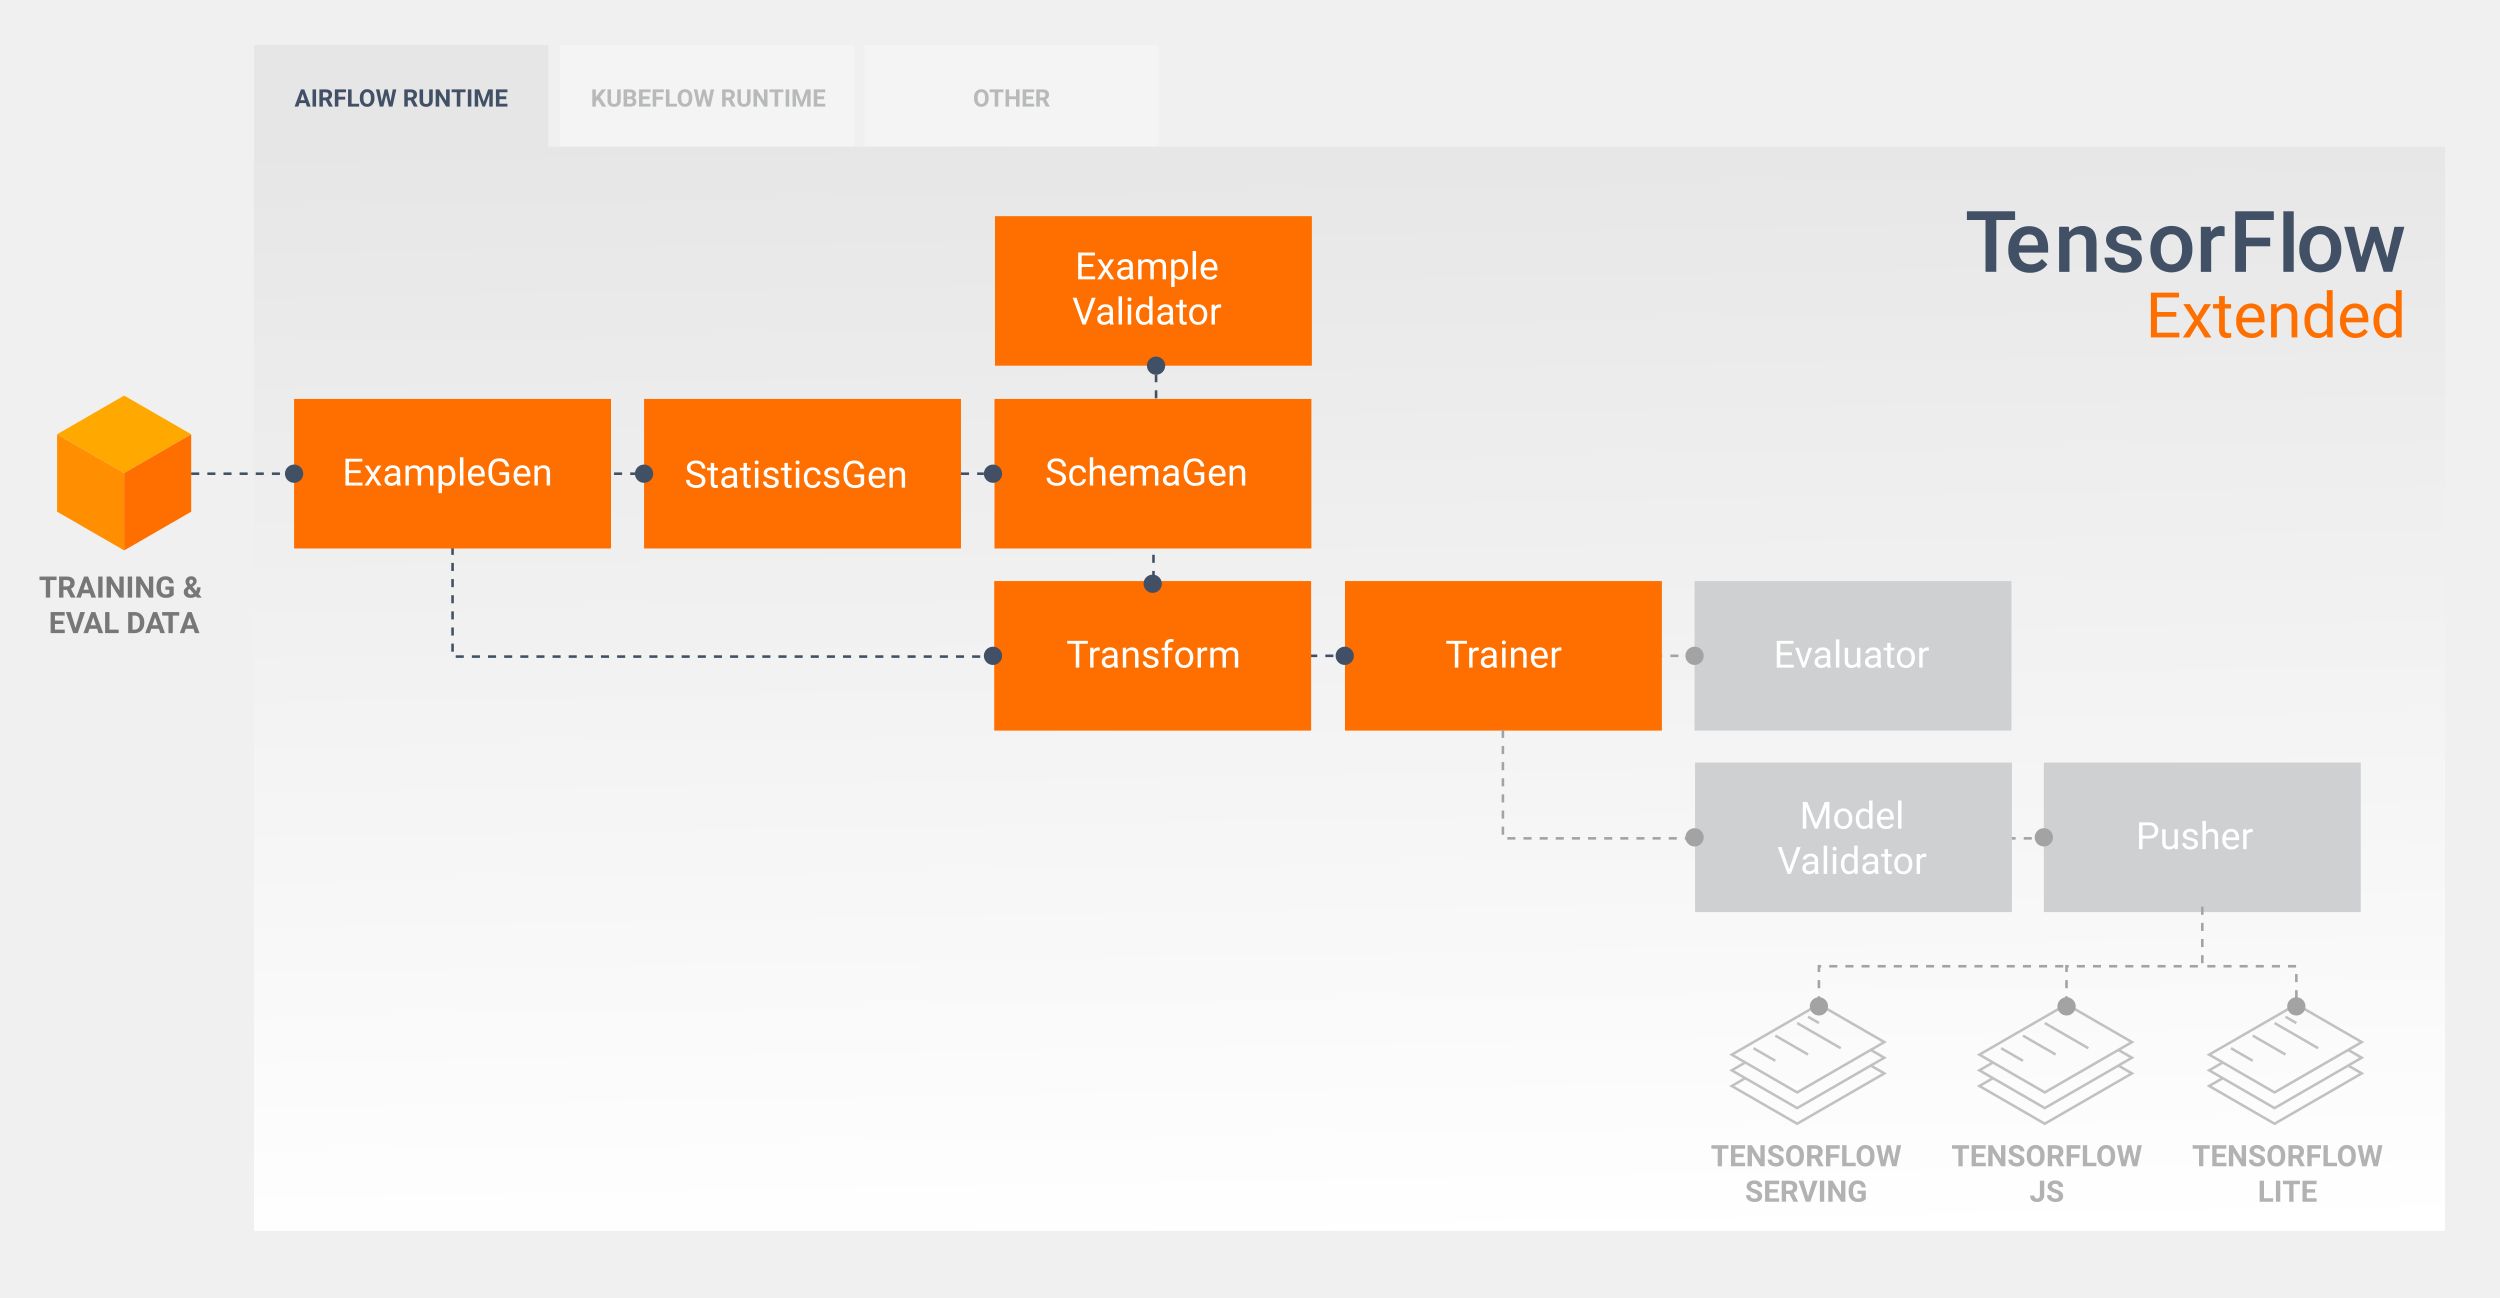
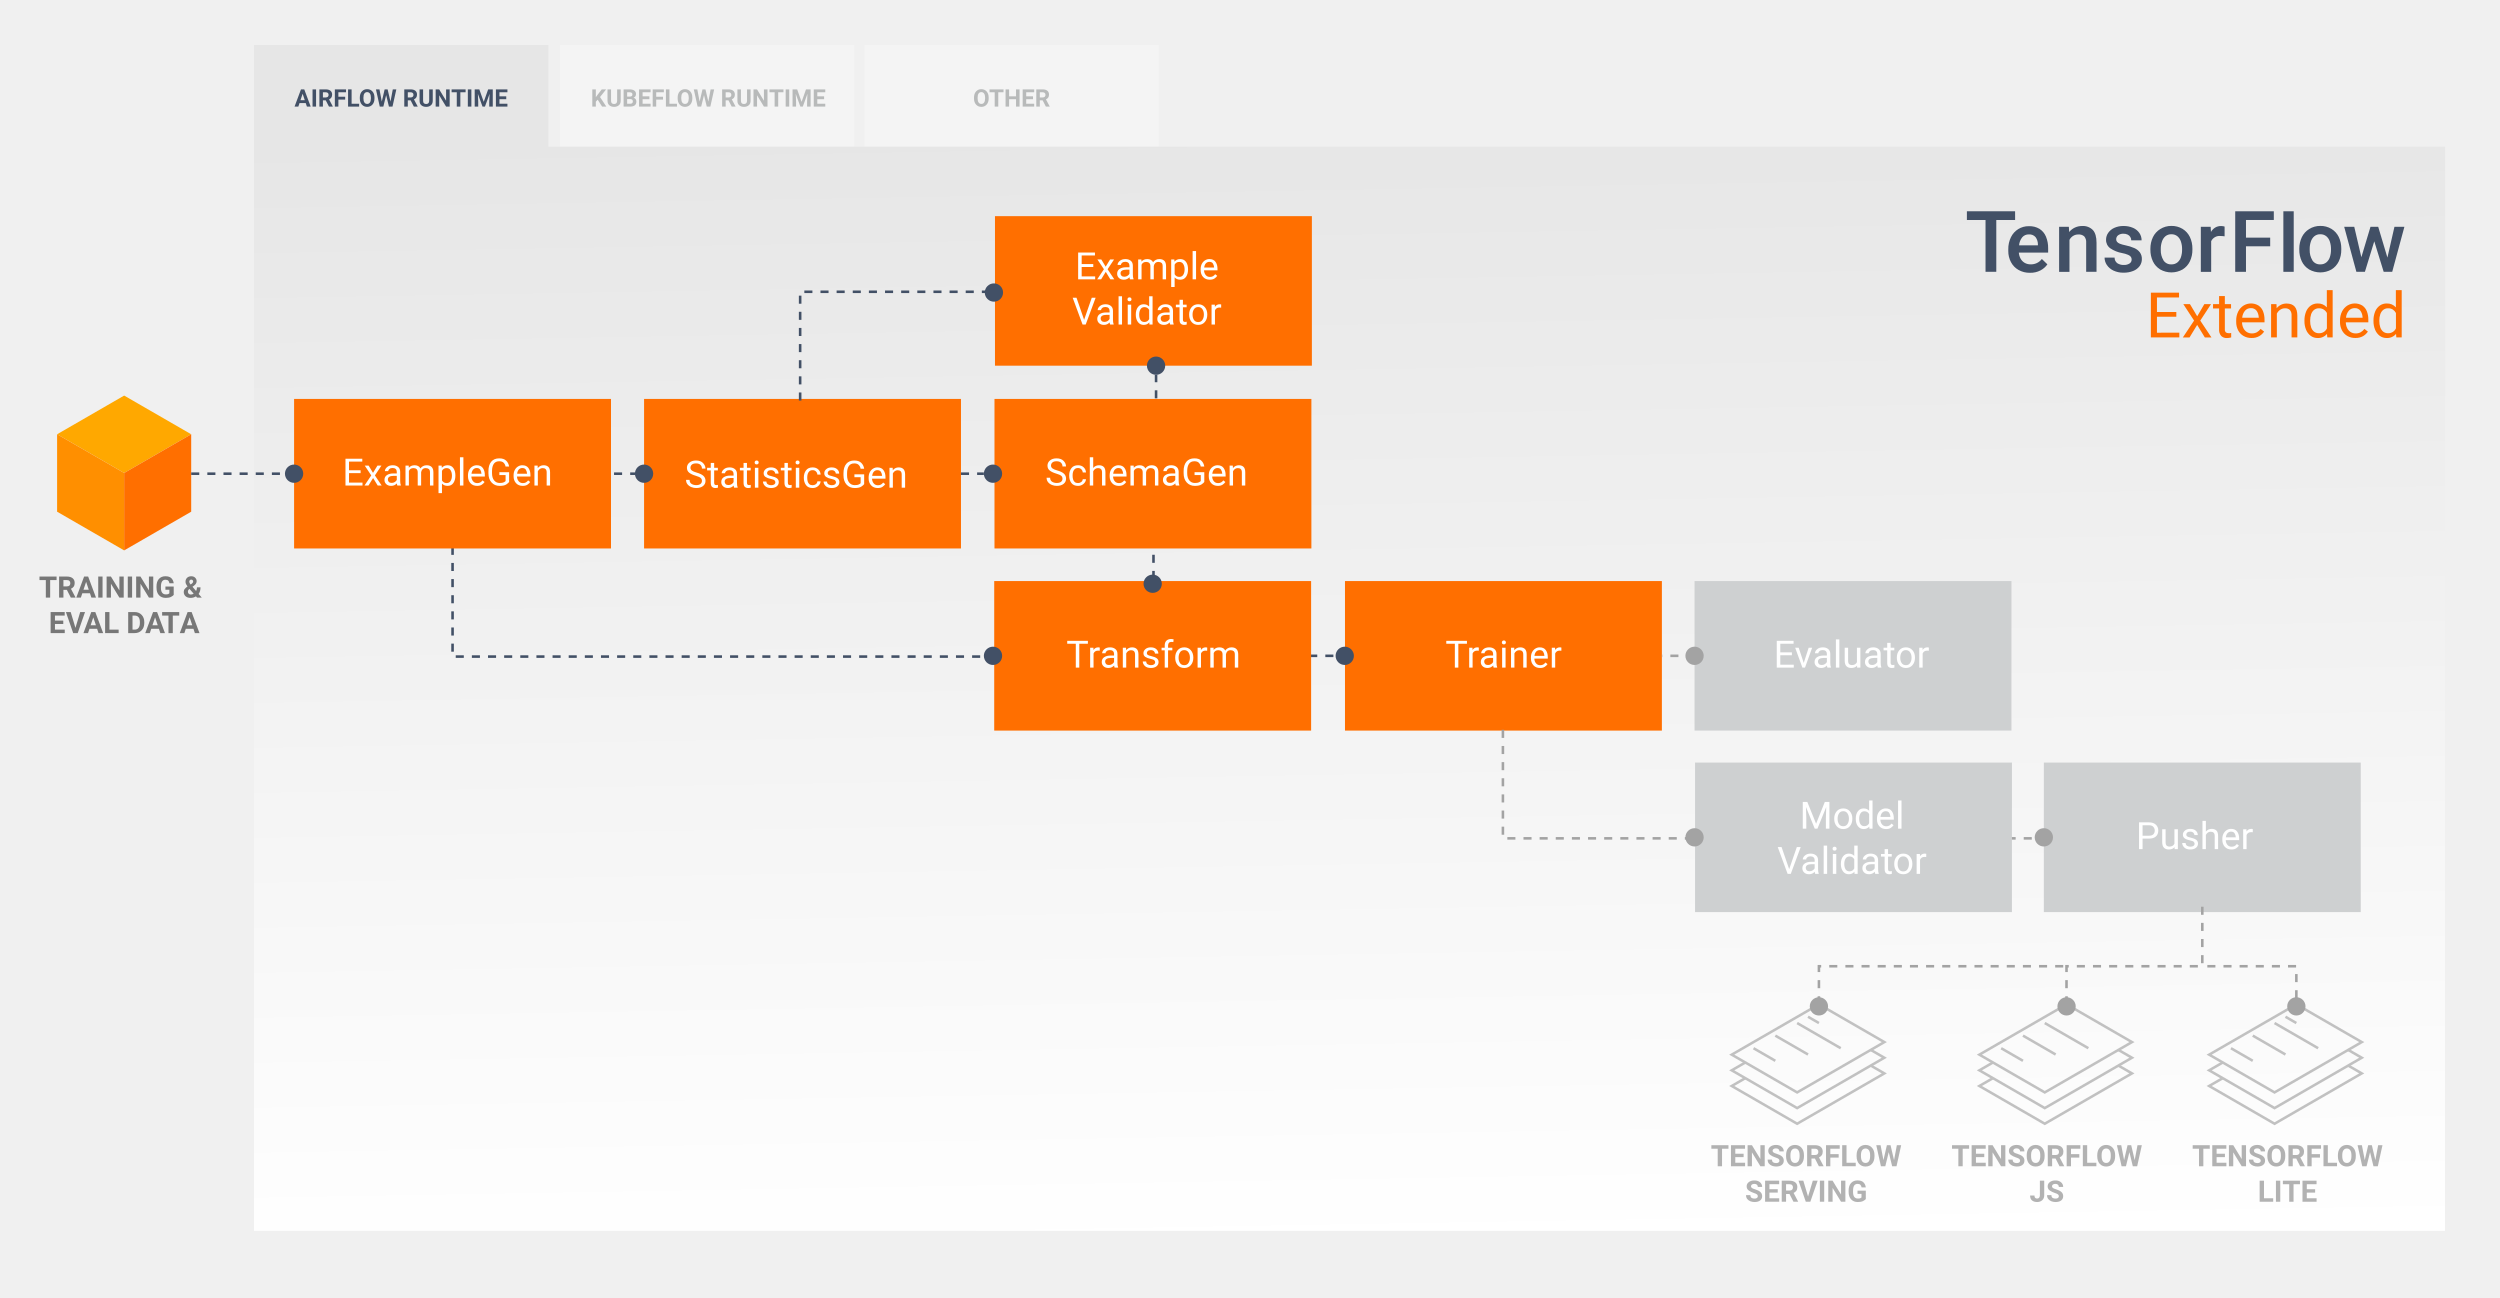
<svg xmlns="http://www.w3.org/2000/svg" id="svg161" viewBox="0 0 929.55 482.34">
  <defs>
    <style>.cls-1{fill:#f4f4f4;}.cls-2{fill:url(#linear-gradient);}.cls-3{fill:url(#linear-gradient-2);}.cls-4,.cls-9{font-size:11px;}.cls-4{fill:#b2b2b2;}.cls-15,.cls-19,.cls-4,.cls-9{font-family:Roboto-Bold, Roboto;font-weight:700;}.cls-5{letter-spacing:-0.03em;}.cls-6{letter-spacing:0em;}.cls-7{letter-spacing:-0.01em;}.cls-8{letter-spacing:0em;}.cls-9{fill:#777;}.cls-10{letter-spacing:0em;}.cls-11{letter-spacing:0.01em;}.cls-12{letter-spacing:-0.06em;}.cls-13{letter-spacing:-0.01em;}.cls-14{letter-spacing:-0.06em;}.cls-15,.cls-19{font-size:9px;}.cls-15,.cls-26{fill:#425066;}.cls-16{letter-spacing:-0.03em;}.cls-17{letter-spacing:0em;}.cls-18{letter-spacing:0em;}.cls-19{fill:#b8baba;}.cls-20{letter-spacing:0em;}.cls-21{letter-spacing:-0.03em;}.cls-22{letter-spacing:0em;}.cls-23{fill:#ffa800;}.cls-24{fill:#ff8f00;}.cls-25{fill:#ff6f00;}.cls-27{font-size:14px;fill:#fff;font-family:Roboto-Regular, Roboto;}.cls-28{letter-spacing:-0.02em;}.cls-29{letter-spacing:-0.01em;}.cls-30{fill:#ced0d1;}.cls-31,.cls-32,.cls-37{fill:none;stroke-miterlimit:10;stroke-width:0.96px;}.cls-31{stroke:#c1c1c1;}.cls-32{stroke:#425066;}.cls-32,.cls-37{stroke-dasharray:3 3;}.cls-33{letter-spacing:-0.03em;}.cls-34{letter-spacing:-0.02em;}.cls-35{letter-spacing:-0.01em;}.cls-36{letter-spacing:-0.01em;}.cls-37{stroke:#a3a3a3;}.cls-38{fill:#a3a3a3;}</style>
    <linearGradient id="linear-gradient" x1="498.21" y1="45.51" x2="505.29" y2="463.47" gradientUnits="userSpaceOnUse">
      <stop offset="0" stop-color="#e6e6e6" />
      <stop offset="1" stop-color="#fff" />
    </linearGradient>
    <linearGradient id="linear-gradient-2" x1="94.45" y1="36.36" x2="203.91" y2="36.36" gradientUnits="userSpaceOnUse">
      <stop offset="0" stop-color="#e6e6e6" />
      <stop offset="1" stop-color="#e6e6e6" />
    </linearGradient>
  </defs>
  <rect class="cls-1" x="321.39" y="16.73" width="109.47" height="39.27" />
  <rect class="cls-1" x="208.16" y="16.73" width="109.47" height="39.27" />
  <rect class="cls-2" x="94.45" y="54.52" width="814.66" height="403.14" />
  <rect class="cls-3" x="94.45" y="16.73" width="109.47" height="39.27" />
  <text class="cls-4" transform="translate(636.1 433.63)">TENSORF<tspan class="cls-5" x="48.16" y="0">L</tspan>
    <tspan class="cls-6" x="53.75" y="0">OW</tspan>
    <tspan x="12.73" y="13.2">SE</tspan>
    <tspan class="cls-7" x="25.68" y="13.2">R</tspan>
    <tspan class="cls-8" x="32.58" y="13.2">VING</tspan>
  </text>
  <text class="cls-9" transform="translate(14.46 222.2)">T<tspan class="cls-10" x="6.81" y="0">R</tspan>
    <tspan class="cls-8" x="13.86" y="0">AINING &amp; </tspan>
    <tspan class="cls-11" x="3.66" y="13.2">E</tspan>
    <tspan class="cls-12" x="10" y="13.2">V</tspan>
    <tspan class="cls-8" x="16.52" y="13.2">A</tspan>
    <tspan class="cls-7" x="23.92" y="13.2">L</tspan>
    <tspan x="29.76" y="13.2"> </tspan>
    <tspan class="cls-13" x="32.5" y="13.2">D</tspan>
    <tspan class="cls-14" x="39.5" y="13.2">AT</tspan>
    <tspan x="52.34" y="13.2">A</tspan>
  </text>
  <text class="cls-15" transform="translate(109.49 39.64)">AIRF<tspan class="cls-16" x="19.35" y="0">L</tspan>
    <tspan x="23.92" y="0">OW RU</tspan>
    <tspan class="cls-17" x="51.92" y="0">N</tspan>
    <tspan class="cls-18" x="58.24" y="0">TIME</tspan>
  </text>
  <text class="cls-19" transform="translate(219.65 39.64)">KUBEF<tspan class="cls-16" x="27.37" y="0">L</tspan>
    <tspan class="cls-18" x="31.94" y="0">OW RU</tspan>
    <tspan class="cls-20" x="59.94" y="0">N</tspan>
    <tspan class="cls-18" x="66.26" y="0">TIME</tspan>
  </text>
  <text class="cls-19" transform="translate(361.78 39.64)">
    <tspan class="cls-21">O</tspan>
    <tspan x="5.96" y="0">THER</tspan>
  </text>
  <text class="cls-4" transform="translate(725.58 433.63)">TENSORF<tspan class="cls-5" x="48.16" y="0">L</tspan>
    <tspan class="cls-6" x="53.75" y="0">OW</tspan>
    <tspan x="29.03" y="13.2">JS</tspan>
  </text>
  <text class="cls-4" transform="translate(815.06 433.63)">TENSORF<tspan class="cls-5" x="48.16" y="0">L</tspan>
    <tspan class="cls-6" x="53.75" y="0">OW</tspan>
    <tspan x="24.42" y="13.2">L</tspan>
    <tspan class="cls-22" x="30.38" y="13.2">I</tspan>
    <tspan class="cls-8" x="33.54" y="13.2">TE</tspan>
  </text>
  <polygon class="cls-23" points="21.23 161.47 46.16 147.08 71.09 161.47 46.16 175.86 21.23 161.47" />
  <polygon class="cls-24" points="21.23 161.47 21.23 190.26 46.16 204.65 46.16 175.86 21.23 161.47" />
  <polygon class="cls-25" points="71.09 161.47 71.09 190.26 46.16 204.65 46.16 175.86 71.09 161.47" />
  <path class="cls-25" d="M810.32,123.68v1.78H799.74V108.81h10.47v1.8H802V116h7.2v1.78H802v5.93Z" />
  <path class="cls-25" d="M819.61,113.09h2.49l-4,6.11,4.16,6.27h-2.46l-2.85-4.66-2.84,4.66h-2.49l4.18-6.27-4-6.11h2.47l2.7,4.52Z" />
  <path class="cls-25" d="M829.6,125.46a5.47,5.47,0,0,1-1.64.23,2.82,2.82,0,0,1-2.08-.78,3.46,3.46,0,0,1-.78-2.53V114.7h-2.25v-1.61h2.25v-3h2.14v3h2.31v1.61h-2.31v7.7a1.5,1.5,0,0,0,.37,1.18,1.51,1.51,0,0,0,1,.3,3.8,3.8,0,0,0,.53,0l.46-.09Z" />
  <path class="cls-25" d="M842,119.86h-8.37a5.18,5.18,0,0,0,.48,2.09,3.58,3.58,0,0,0,1.26,1.48,3.38,3.38,0,0,0,1.92.54,3.77,3.77,0,0,0,1.86-.43,4.53,4.53,0,0,0,1.4-1.25l1.29,1A5.4,5.4,0,0,1,840,125a5.54,5.54,0,0,1-2.84.67,5.74,5.74,0,0,1-3-.77,5.19,5.19,0,0,1-2-2.13,6.63,6.63,0,0,1-.7-3.09v-.49a7.21,7.21,0,0,1,.76-3.38,5.54,5.54,0,0,1,2-2.21,5.34,5.34,0,0,1,5.53,0,4.57,4.57,0,0,1,1.69,2.13,8.37,8.37,0,0,1,.55,3.15ZM839.85,118a4.63,4.63,0,0,0-.78-2.43,2.49,2.49,0,0,0-2.18-1,2.77,2.77,0,0,0-2.13.93,4.69,4.69,0,0,0-1.07,2.64h6.17Z" />
  <path class="cls-25" d="M854.19,117.35v8.11h-2.14v-8.13a2.91,2.91,0,0,0-.61-2.06,2.44,2.44,0,0,0-1.85-.64,3.05,3.05,0,0,0-1.77.54,3.78,3.78,0,0,0-1.24,1.44v8.85h-2.14V113.09h2l.07,1.52a4.71,4.71,0,0,1,1.61-1.29,4.66,4.66,0,0,1,2.07-.46Q854.19,112.86,854.19,117.35Z" />
  <path class="cls-25" d="M867.33,107.89v17.57h-2l-.1-1.32a4.29,4.29,0,0,1-3.52,1.54,4.19,4.19,0,0,1-2.54-.81,5.27,5.27,0,0,1-1.72-2.24,8.12,8.12,0,0,1-.61-3.23v-.24a8.41,8.41,0,0,1,.61-3.31,5.07,5.07,0,0,1,1.72-2.22,4.33,4.33,0,0,1,2.57-.79,4.25,4.25,0,0,1,3.42,1.45v-6.42Zm-2.14,14.22v-5.73A3.44,3.44,0,0,0,864,115.1a3.11,3.11,0,0,0-1.74-.47,2.83,2.83,0,0,0-1.85.6,3.48,3.48,0,0,0-1.09,1.63,7.17,7.17,0,0,0-.35,2.31v.24a7,7,0,0,0,.35,2.29,3.47,3.47,0,0,0,1.08,1.61,2.81,2.81,0,0,0,1.83.59A3.09,3.09,0,0,0,865.19,122.11Z" />
  <path class="cls-25" d="M880.59,119.86h-8.37a5.18,5.18,0,0,0,.48,2.09,3.58,3.58,0,0,0,1.26,1.48,3.38,3.38,0,0,0,1.92.54,3.77,3.77,0,0,0,1.86-.43,4.53,4.53,0,0,0,1.4-1.25l1.29,1A5.4,5.4,0,0,1,878.6,125a5.54,5.54,0,0,1-2.84.67,5.74,5.74,0,0,1-3-.77,5.19,5.19,0,0,1-2-2.13,6.63,6.63,0,0,1-.7-3.09v-.49a7.21,7.21,0,0,1,.76-3.38,5.54,5.54,0,0,1,2-2.21,5.34,5.34,0,0,1,5.53,0,4.57,4.57,0,0,1,1.69,2.13,8.37,8.37,0,0,1,.55,3.15ZM878.45,118a4.63,4.63,0,0,0-.78-2.43,2.49,2.49,0,0,0-2.18-1,2.77,2.77,0,0,0-2.13.93,4.69,4.69,0,0,0-1.07,2.64h6.17Z" />
  <path class="cls-25" d="M893,107.89v17.57h-2l-.1-1.32a4.29,4.29,0,0,1-3.52,1.54,4.19,4.19,0,0,1-2.54-.81,5.27,5.27,0,0,1-1.72-2.24,8.12,8.12,0,0,1-.61-3.23v-.24a8.41,8.41,0,0,1,.61-3.31,5.07,5.07,0,0,1,1.72-2.22,4.33,4.33,0,0,1,2.57-.79,4.25,4.25,0,0,1,3.42,1.45v-6.42Zm-2.14,14.22v-5.73a3.44,3.44,0,0,0-1.15-1.28,3.11,3.11,0,0,0-1.74-.47,2.83,2.83,0,0,0-1.85.6,3.48,3.48,0,0,0-1.09,1.63,7.17,7.17,0,0,0-.35,2.31v.24a7,7,0,0,0,.35,2.29,3.47,3.47,0,0,0,1.08,1.61,2.81,2.81,0,0,0,1.83.59A3.09,3.09,0,0,0,890.85,122.11Z" />
  <path class="cls-26" d="M749.26,81.79h-7v19.28h-4V81.79h-6.93V78.56h17.92Z" />
  <path class="cls-26" d="M761.54,93.91h-10.9a5.52,5.52,0,0,0,.66,2.27,4.06,4.06,0,0,0,1.51,1.55,4.31,4.31,0,0,0,2.22.56,5,5,0,0,0,4.17-2l2.06,2a7.19,7.19,0,0,1-2.54,2.24,8,8,0,0,1-3.93.9,8.35,8.35,0,0,1-4.27-1.06,7.17,7.17,0,0,1-2.8-2.9,8.68,8.68,0,0,1-1-4.13v-.63a9.92,9.92,0,0,1,1-4.54,7.36,7.36,0,0,1,2.72-3,7.28,7.28,0,0,1,3.9-1.07,7.19,7.19,0,0,1,4,1,6.3,6.3,0,0,1,2.4,2.9,10.92,10.92,0,0,1,.8,4.32Zm-3.8-3.08a4.62,4.62,0,0,0-.88-2.67,3,3,0,0,0-2.5-1,3.1,3.1,0,0,0-2.44,1.05,5.5,5.5,0,0,0-1.19,3h7Z" />
  <path class="cls-26" d="M778.15,85.51q1.38,1.48,1.38,4.77v10.79h-3.85V90.25a3.23,3.23,0,0,0-.72-2.37,3,3,0,0,0-2.2-.7,3.6,3.6,0,0,0-1.93.53,3.83,3.83,0,0,0-1.36,1.47v11.91h-3.85V84.34h3.62l.12,1.93a6.12,6.12,0,0,1,2.13-1.66,6.33,6.33,0,0,1,2.72-.58A5.13,5.13,0,0,1,778.15,85.51Z" />
  <path class="cls-26" d="M784.63,92.31a3.78,3.78,0,0,1-1.56-3.19,4.42,4.42,0,0,1,.8-2.54,5.46,5.46,0,0,1,2.27-1.86,8,8,0,0,1,3.41-.69,8.55,8.55,0,0,1,3.58.7,5.5,5.5,0,0,1,2.34,1.91,4.77,4.77,0,0,1,.82,2.73h-3.85a2.35,2.35,0,0,0-1.31-2.13,3.36,3.36,0,0,0-1.58-.34,3.1,3.1,0,0,0-2,.59,1.83,1.83,0,0,0-.71,1.47,1.49,1.49,0,0,0,.3.94,2.54,2.54,0,0,0,1,.7,12,12,0,0,0,2.06.59,16.32,16.32,0,0,1,3.39,1.05,5.19,5.19,0,0,1,2.07,1.61,4.07,4.07,0,0,1,.73,2.47,4.36,4.36,0,0,1-.84,2.63,5.44,5.44,0,0,1-2.39,1.8,9.27,9.27,0,0,1-3.57.64,8.41,8.41,0,0,1-3.8-.8,6.05,6.05,0,0,1-2.44-2.09,4.88,4.88,0,0,1-.83-2.71h3.73a2.47,2.47,0,0,0,1,2.07,4.13,4.13,0,0,0,2.37.66,3.76,3.76,0,0,0,2.19-.55,1.7,1.7,0,0,0,.78-1.46,1.77,1.77,0,0,0-.28-1,2.48,2.48,0,0,0-1.06-.77,10.81,10.81,0,0,0-2.22-.65A11.21,11.21,0,0,1,784.63,92.31Z" />
  <path class="cls-26" d="M800.5,88.18a7.21,7.21,0,0,1,2.7-3A7.64,7.64,0,0,1,807.35,84a7.73,7.73,0,0,1,4.18,1.11,7.2,7.2,0,0,1,2.71,3,9.92,9.92,0,0,1,.94,4.38v.32a9.92,9.92,0,0,1-.94,4.38,7.16,7.16,0,0,1-2.7,3,8.44,8.44,0,0,1-8.33,0,7.14,7.14,0,0,1-2.71-3,9.91,9.91,0,0,1-.94-4.38v-.32A9.91,9.91,0,0,1,800.5,88.18Zm3.9,8.6a3.31,3.31,0,0,0,3,1.52,3.39,3.39,0,0,0,2.2-.72,4.2,4.2,0,0,0,1.31-1.94,8.34,8.34,0,0,0,.43-2.75v-.32a8.36,8.36,0,0,0-.43-2.74,4.23,4.23,0,0,0-1.32-2,3.42,3.42,0,0,0-2.23-.73,3.34,3.34,0,0,0-2.2.73,4.28,4.28,0,0,0-1.31,2,8.35,8.35,0,0,0-.43,2.74v.32A7,7,0,0,0,804.41,96.77Z" />
  <path class="cls-26" d="M826.54,84.1a3.14,3.14,0,0,1,.61.14l0,3.63a9.68,9.68,0,0,0-1.53-.12,3.43,3.43,0,0,0-3.46,1.93v11.4h-3.85V84.34h3.66l.11,1.89a4.67,4.67,0,0,1,1.58-1.62,4.12,4.12,0,0,1,2.18-.57A5,5,0,0,1,826.54,84.1Z" />
  <path class="cls-26" d="M835.1,81.79v6.57h9v3.22h-9v9.49h-4V78.56h14.35v3.23Z" />
  <path class="cls-26" d="M849,101.07V78.56h3.85v22.51Z" />
  <path class="cls-26" d="M855.87,88.18a7.21,7.21,0,0,1,2.7-3A7.64,7.64,0,0,1,862.71,84a7.73,7.73,0,0,1,4.18,1.11,7.2,7.2,0,0,1,2.71,3,9.92,9.92,0,0,1,.94,4.38v.32a9.92,9.92,0,0,1-.94,4.38,7.16,7.16,0,0,1-2.7,3,8.44,8.44,0,0,1-8.33,0,7.14,7.14,0,0,1-2.71-3,9.91,9.91,0,0,1-.94-4.38v-.32A9.91,9.91,0,0,1,855.87,88.18Zm3.9,8.6a3.31,3.31,0,0,0,3,1.52,3.39,3.39,0,0,0,2.2-.72,4.2,4.2,0,0,0,1.31-1.94,8.34,8.34,0,0,0,.43-2.75v-.32a8.36,8.36,0,0,0-.43-2.74,4.23,4.23,0,0,0-1.32-2,3.42,3.42,0,0,0-2.23-.73,3.34,3.34,0,0,0-2.2.73,4.28,4.28,0,0,0-1.31,2,8.35,8.35,0,0,0-.43,2.74v.32A7,7,0,0,0,859.78,96.77Z" />
  <path class="cls-26" d="M894,84.34l-4.53,16.73h-3.17L882.8,89.72l-3.48,11.35h-3.17l-4.53-16.73h3.74L878,95.64l3.39-11.3h2.88l3.42,11.44,2.61-11.44Z" />
  <rect class="cls-25" x="239.48" y="148.33" width="117.83" height="55.6" />
  <text class="cls-27" transform="translate(254.54 181.32)">StatisticsGen</text>
  <rect class="cls-25" x="369.77" y="148.33" width="117.83" height="55.6" />
  <text class="cls-27" transform="translate(388.6 180.52)">SchemaGen</text>
  <rect class="cls-25" x="369.95" y="80.37" width="117.83" height="55.6" />
  <text class="cls-27" transform="translate(399.72 103.86)">Example<tspan class="cls-28" x="-1.08" y="16.8">V</tspan>
    <tspan x="7.51" y="16.8">alida</tspan>
    <tspan class="cls-29" x="37.43" y="16.8">t</tspan>
    <tspan x="41.81" y="16.8">or</tspan>
  </text>
  <rect class="cls-30" x="759.94" y="283.54" width="117.83" height="55.6" />
  <text class="cls-27" transform="translate(794.18 315.72)">Pusher</text>
  <polyline class="cls-31" points="873.1 396.2 878.14 399.11 845.72 417.83 821.41 403.79 826.45 400.88" />
  <polyline class="cls-31" points="873.1 390.38 878.14 393.29 845.72 412.01 821.41 397.97 826.45 395.06" />
  <polygon class="cls-31" points="821.41 392.14 853.83 373.43 878.14 387.47 845.72 406.18 821.41 392.14" />
  <line class="cls-31" x1="845.72" y1="380.39" x2="861.93" y2="389.75" />
  <line class="cls-31" x1="837.62" y1="385.07" x2="849.78" y2="392.09" />
  <line class="cls-31" x1="829.51" y1="389.75" x2="837.62" y2="394.43" />
  <line class="cls-31" x1="849.78" y1="378.05" x2="853.83" y2="380.39" />
  <polyline class="cls-31" points="787.66 396.2 792.7 399.11 760.28 417.83 735.97 403.79 741.01 400.88" />
  <polyline class="cls-31" points="787.66 390.38 792.7 393.29 760.28 412.01 735.97 397.97 741.01 395.06" />
  <polygon class="cls-31" points="735.97 392.14 768.39 373.43 792.7 387.47 760.28 406.18 735.97 392.14" />
  <line class="cls-31" x1="760.28" y1="380.39" x2="776.49" y2="389.75" />
  <line class="cls-31" x1="752.18" y1="385.07" x2="764.33" y2="392.09" />
  <line class="cls-31" x1="744.07" y1="389.75" x2="752.18" y2="394.43" />
  <polyline class="cls-31" points="695.59 396.2 700.63 399.11 668.21 417.83 643.89 403.79 648.93 400.88" />
  <polyline class="cls-31" points="695.59 390.38 700.63 393.29 668.21 412.01 643.89 397.97 648.93 395.06" />
  <polygon class="cls-31" points="643.89 392.14 676.31 373.43 700.63 387.47 668.21 406.18 643.89 392.14" />
  <line class="cls-31" x1="668.21" y1="380.39" x2="684.42" y2="389.75" />
  <line class="cls-31" x1="660.1" y1="385.07" x2="672.26" y2="392.09" />
  <line class="cls-31" x1="652" y1="389.75" x2="660.1" y2="394.43" />
  <line class="cls-31" x1="672.26" y1="378.05" x2="676.31" y2="380.39" />
  <line class="cls-32" x1="486.78" y1="243.85" x2="500" y2="243.85" />
  <line class="cls-32" x1="71.09" y1="176.13" x2="109.35" y2="176.13" />
  <rect class="cls-25" x="369.67" y="216.05" width="117.83" height="55.6" />
  <text class="cls-27" transform="translate(396.47 248.23)">
    <tspan class="cls-33">T</tspan>
    <tspan class="cls-34" x="7.9" y="0">r</tspan>
    <tspan x="12.43" y="0">ansform</tspan>
  </text>
  <rect class="cls-25" x="500.09" y="216.05" width="117.83" height="55.6" />
  <text class="cls-27" transform="translate(537.41 248.23)">
    <tspan class="cls-33">T</tspan>
    <tspan class="cls-34" x="7.9" y="0">r</tspan>
    <tspan x="12.43" y="0">ainer</tspan>
  </text>
  <rect class="cls-30" x="630.07" y="216.05" width="117.83" height="55.6" />
  <text class="cls-27" transform="translate(659.48 248.23)">
    <tspan class="cls-35">E</tspan>
    <tspan class="cls-36" x="7.78" y="0">v</tspan>
    <tspan x="14.46" y="0">alua</tspan>
    <tspan class="cls-29" x="40.8" y="0">t</tspan>
    <tspan x="45.18" y="0">or</tspan>
  </text>
  <polyline class="cls-37" points="558.81 271.37 558.81 311.72 761.75 311.72" />
  <rect class="cls-30" x="630.25" y="283.54" width="117.83" height="55.6" />
  <text class="cls-27" transform="translate(669.15 308.12)">Model<tspan class="cls-28" x="-8.35" y="16.8">V</tspan>
    <tspan x="0.25" y="16.8">alida</tspan>
    <tspan class="cls-29" x="30.17" y="16.8">t</tspan>
    <tspan x="34.54" y="16.8">or</tspan>
  </text>
  <polyline class="cls-32" points="370.45 244.13 168.27 244.13 168.27 203.33" />
  <line class="cls-32" x1="222.31" y1="176.13" x2="236.16" y2="176.13" />
  <line class="cls-32" x1="357.31" y1="176.13" x2="365.82" y2="176.13" />
  <circle class="cls-26" cx="239.48" cy="176.13" r="3.4" />
  <circle class="cls-26" cx="369.22" cy="176.13" r="3.4" />
  <circle class="cls-26" cx="429.85" cy="135.97" r="3.4" />
  <circle class="cls-26" cx="369.22" cy="243.85" r="3.4" />
  <circle class="cls-26" cx="428.59" cy="217.05" r="3.4" />
  <circle class="cls-26" cx="500" cy="243.85" r="3.4" />
  <circle class="cls-38" cx="630.07" cy="243.85" r="3.4" />
  <circle class="cls-38" cx="630.07" cy="311.34" r="3.4" />
  <circle class="cls-38" cx="676.31" cy="374.19" r="3.4" />
  <circle class="cls-38" cx="768.39" cy="374.19" r="3.4" />
  <circle class="cls-38" cx="853.83" cy="374.19" r="3.4" />
  <circle class="cls-38" cx="759.94" cy="311.34" r="3.4" />
  <rect class="cls-25" x="109.35" y="148.33" width="117.83" height="55.6" />
  <text class="cls-27" transform="translate(127.3 180.52)">ExampleGen</text>
  <circle class="cls-26" cx="109.35" cy="176.13" r="3.4" />
  <polyline class="cls-37" points="818.86 337.14 818.86 359.27 853.83 359.27 853.83 373.43" />
  <polyline class="cls-37" points="768.37 373.43 768.37 359.27 818.86 359.27" />
  <polyline class="cls-37" points="676.31 373.43 676.31 359.27 768.37 359.27" />
  <line class="cls-32" x1="429.85" y1="148.12" x2="429.85" y2="139.37" />
  <line class="cls-32" x1="428.89" y1="215.27" x2="428.89" y2="203.72" />
  <line class="cls-37" x1="630.07" y1="243.85" x2="617.93" y2="243.85" />
+   <circle class="cls-26" cx="369.56" cy="108.77" r="3.4" />
+   <polyline class="cls-32" points="297.51 148.93 297.51 108.49 369.06 108.49" />
</svg>
